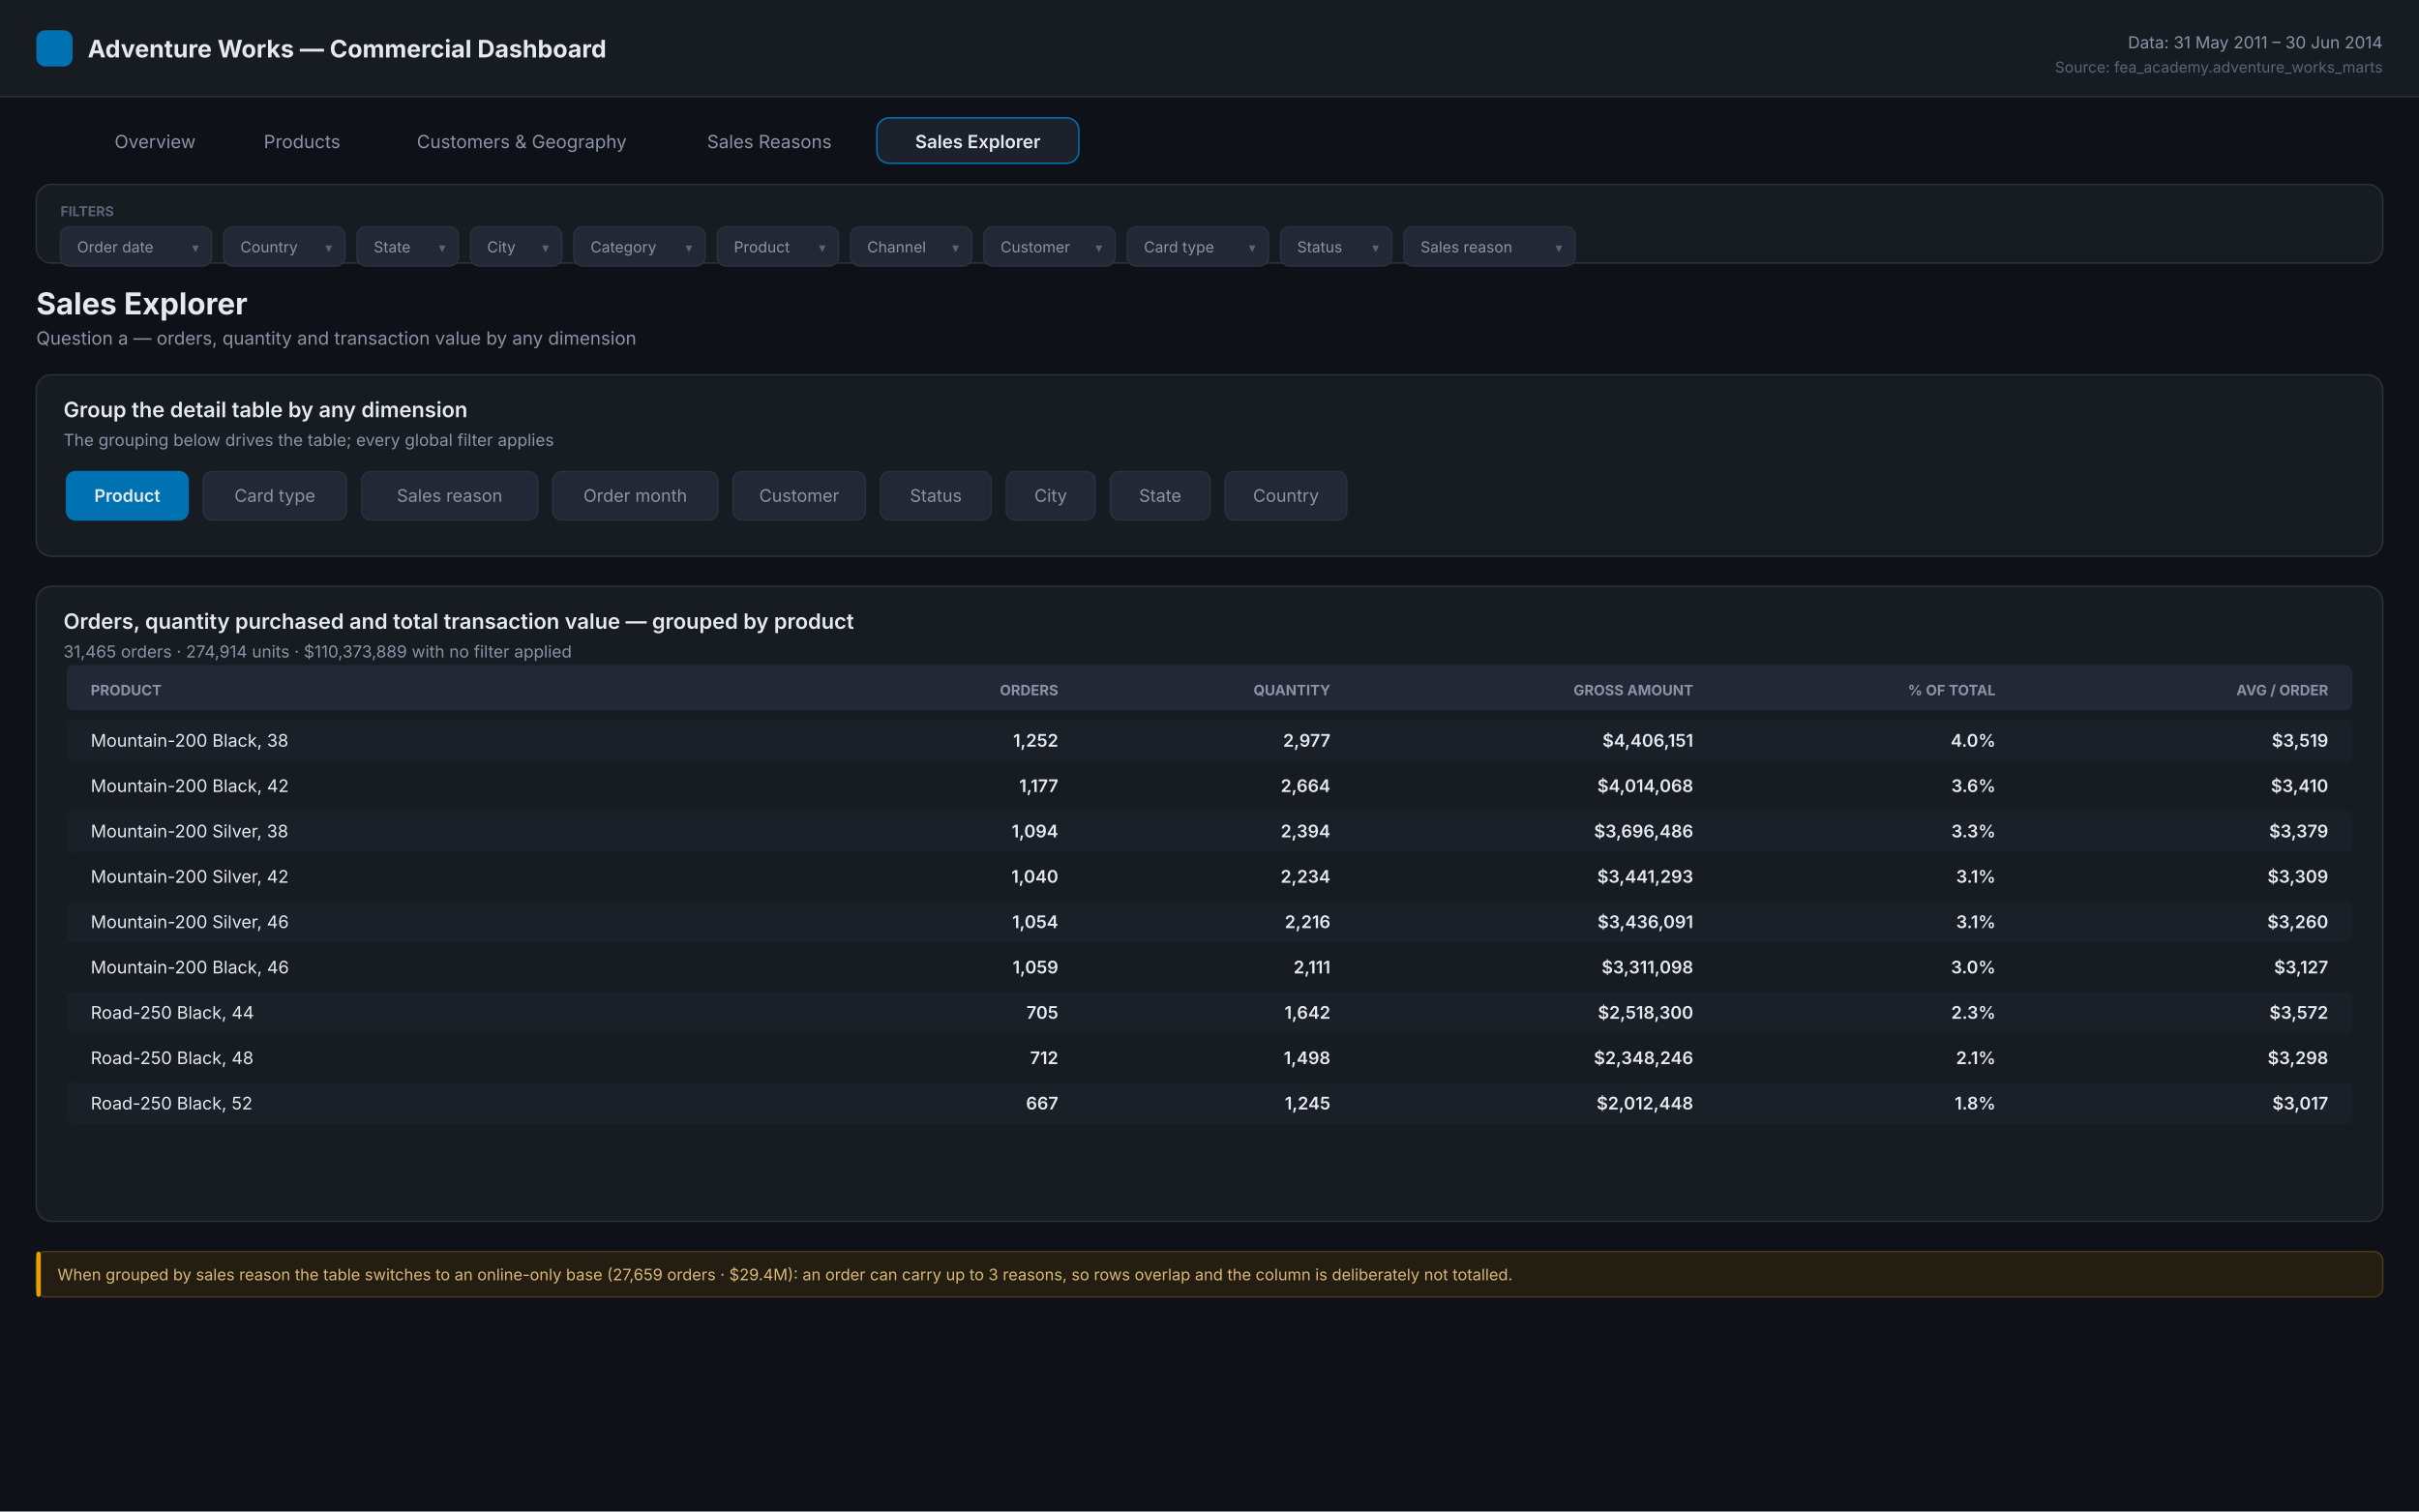
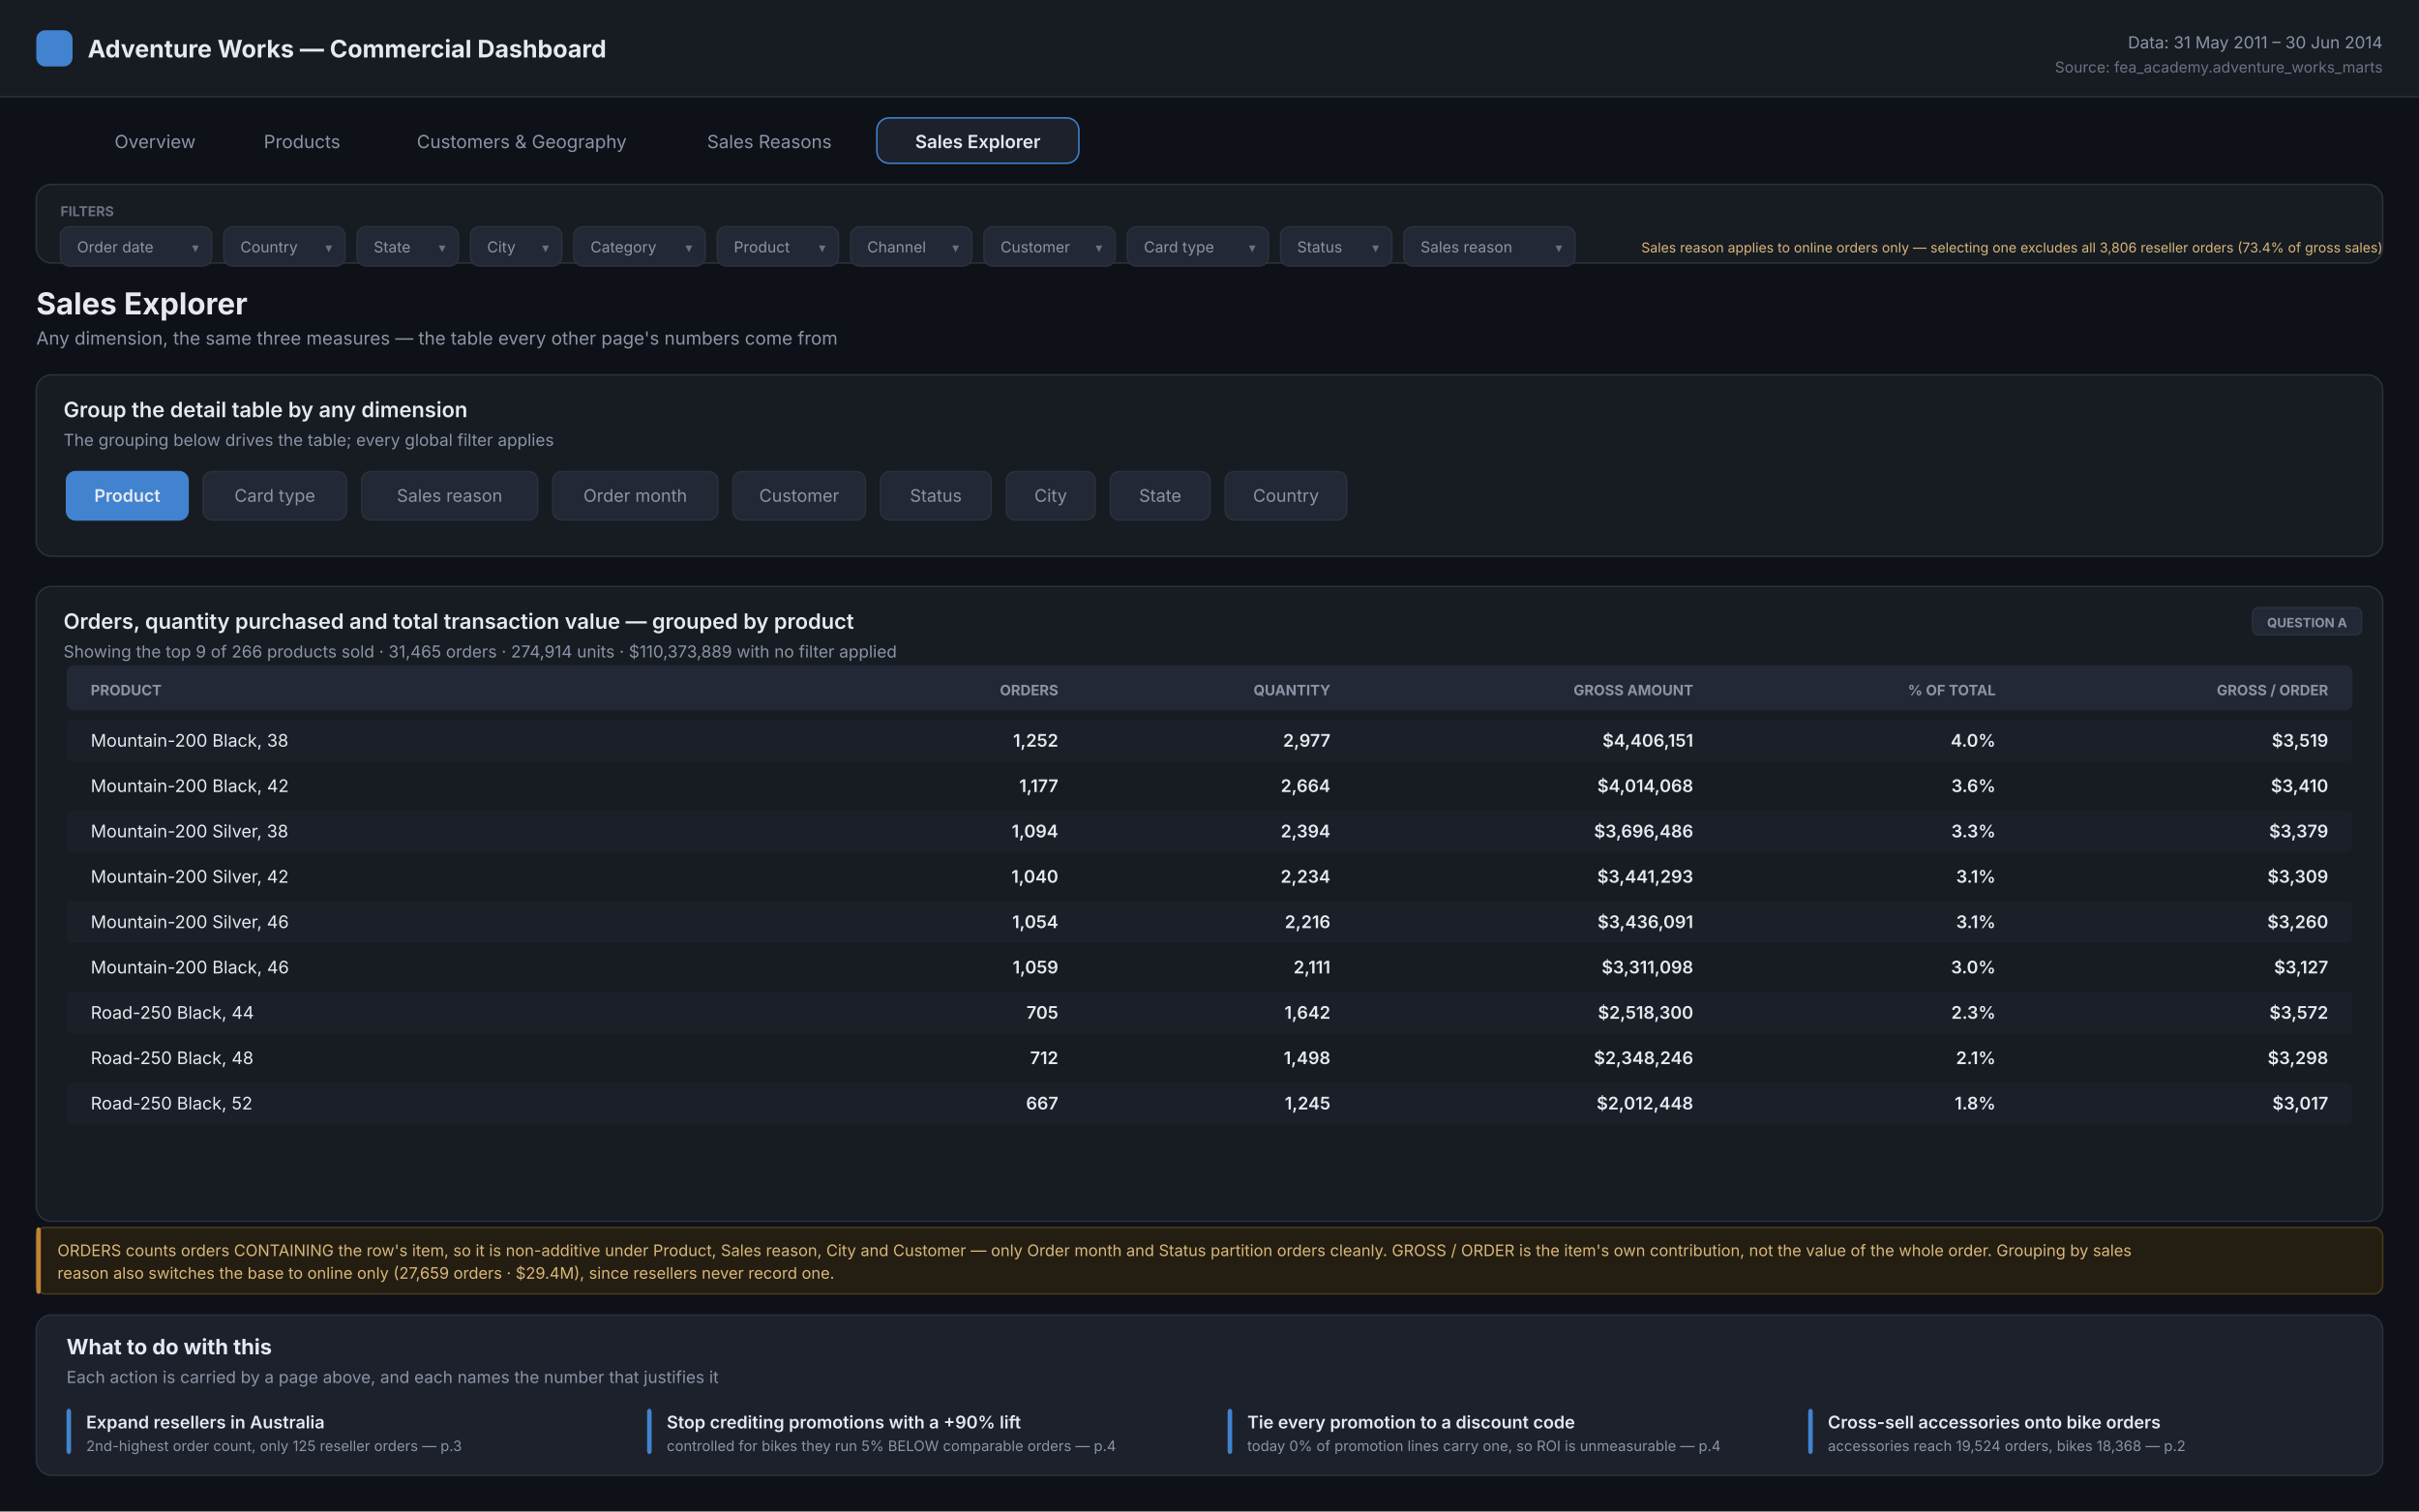
<svg xmlns="http://www.w3.org/2000/svg" width="1600" height="1000" viewBox="0 0 1600 1000">
  <rect x="0" y="0" width="1600" height="1000" rx="0" fill="#0E1117" opacity="1.0" />
  <rect x="0" y="0" width="1600" height="64" rx="0" fill="#171B22" opacity="1.0" />
  <line x1="0" y1="64" x2="1600" y2="64" stroke="#2A313D" stroke-width="1" />
-   <rect x="24" y="20" width="24" height="24" rx="6" fill="#0072B2" opacity="1.0" />
+   <rect x="24" y="20" width="24" height="24" rx="6" fill="#4183CF" opacity="1.0" />
  <text x="58" y="38" font-family="Inter, 'Segoe UI', Helvetica, Arial, sans-serif" font-size="16" fill="#E6E9EF" font-weight="700" text-anchor="start" opacity="1.0">Adventure Works — Commercial Dashboard</text>
  <text x="1576" y="32" font-family="Inter, 'Segoe UI', Helvetica, Arial, sans-serif" font-size="11" fill="#8B94A7" font-weight="400" text-anchor="end" opacity="1.0">Data: 31 May 2011 – 30 Jun 2014</text>
-   <text x="1576" y="48" font-family="Inter, 'Segoe UI', Helvetica, Arial, sans-serif" font-size="10" fill="#5A6478" font-weight="400" text-anchor="end" opacity="1.0">Source: fea_academy.adventure_works_marts</text>
+   <text x="1576" y="48" font-family="Inter, 'Segoe UI', Helvetica, Arial, sans-serif" font-size="10" fill="#6A7181" font-weight="400" text-anchor="end" opacity="1.0">Source: fea_academy.adventure_works_marts</text>
  <text x="102.6" y="98" font-family="Inter, 'Segoe UI', Helvetica, Arial, sans-serif" font-size="12" fill="#8B94A7" font-weight="400" text-anchor="middle" opacity="1.0">Overview</text>
  <text x="199.8" y="98" font-family="Inter, 'Segoe UI', Helvetica, Arial, sans-serif" font-size="12" fill="#8B94A7" font-weight="400" text-anchor="middle" opacity="1.0">Products</text>
  <text x="345.1" y="98" font-family="Inter, 'Segoe UI', Helvetica, Arial, sans-serif" font-size="12" fill="#8B94A7" font-weight="400" text-anchor="middle" opacity="1.0">Customers &amp; Geography</text>
  <text x="508.9" y="98" font-family="Inter, 'Segoe UI', Helvetica, Arial, sans-serif" font-size="12" fill="#8B94A7" font-weight="400" text-anchor="middle" opacity="1.0">Sales Reasons</text>
-   <rect x="580.0" y="78" width="133.6" height="30" rx="8" fill="#1C212B" stroke="#0072B2" stroke-width="1" opacity="1.0" />
+   <rect x="580.0" y="78" width="133.6" height="30" rx="8" fill="#1C212B" stroke="#4183CF" stroke-width="1" opacity="1.0" />
  <text x="646.8" y="98" font-family="Inter, 'Segoe UI', Helvetica, Arial, sans-serif" font-size="12" fill="#E6E9EF" font-weight="600" text-anchor="middle" opacity="1.0">Sales Explorer</text>
  <rect x="24" y="122" width="1552" height="52" rx="10" fill="#171B22" stroke="#2A313D" stroke-width="1" opacity="1.0" />
-   <text x="40" y="143" font-family="Inter, 'Segoe UI', Helvetica, Arial, sans-serif" font-size="9" fill="#5A6478" font-weight="700" text-anchor="start" opacity="1.0">FILTERS</text>
+   <text x="40" y="143" font-family="Inter, 'Segoe UI', Helvetica, Arial, sans-serif" font-size="9" fill="#6A7181" font-weight="700" text-anchor="start" opacity="1.0">FILTERS</text>
  <rect x="40" y="152" width="100.0" height="0.1" rx="0" fill="#171B22" opacity="1.0" />
  <rect x="40" y="148" width="100.0" height="0.1" rx="0" fill="#171B22" opacity="1.0" />
  <rect x="148.0" y="152" width="80.2" height="0.1" rx="0" fill="#171B22" opacity="1.0" />
  <rect x="148.0" y="148" width="80.2" height="0.1" rx="0" fill="#171B22" opacity="1.0" />
  <rect x="236.2" y="152" width="67.0" height="0.1" rx="0" fill="#171B22" opacity="1.0" />
  <rect x="236.2" y="148" width="67.0" height="0.1" rx="0" fill="#171B22" opacity="1.0" />
  <rect x="311.2" y="152" width="60.4" height="0.1" rx="0" fill="#171B22" opacity="1.0" />
  <rect x="311.2" y="148" width="60.4" height="0.1" rx="0" fill="#171B22" opacity="1.0" />
  <rect x="379.6" y="152" width="86.8" height="0.1" rx="0" fill="#171B22" opacity="1.0" />
  <rect x="379.6" y="148" width="86.8" height="0.1" rx="0" fill="#171B22" opacity="1.0" />
  <rect x="474.4" y="152" width="80.2" height="0.1" rx="0" fill="#171B22" opacity="1.0" />
  <rect x="474.4" y="148" width="80.2" height="0.1" rx="0" fill="#171B22" opacity="1.0" />
  <rect x="562.6" y="152" width="80.2" height="0.1" rx="0" fill="#171B22" opacity="1.0" />
  <rect x="562.6" y="148" width="80.2" height="0.1" rx="0" fill="#171B22" opacity="1.0" />
  <rect x="650.8" y="152" width="86.8" height="0.1" rx="0" fill="#171B22" opacity="1.0" />
  <rect x="650.8" y="148" width="86.8" height="0.1" rx="0" fill="#171B22" opacity="1.0" />
  <rect x="745.6" y="152" width="93.4" height="0.1" rx="0" fill="#171B22" opacity="1.0" />
  <rect x="745.6" y="148" width="93.4" height="0.1" rx="0" fill="#171B22" opacity="1.0" />
  <rect x="847" y="152" width="73.6" height="0.1" rx="0" fill="#171B22" opacity="1.0" />
  <rect x="847" y="148" width="73.6" height="0.1" rx="0" fill="#171B22" opacity="1.0" />
  <rect x="928.6" y="152" width="113.2" height="0.1" rx="0" fill="#171B22" opacity="1.0" />
  <rect x="928.6" y="148" width="113.2" height="0.1" rx="0" fill="#171B22" opacity="1.0" />
  <rect x="40" y="150" width="100.0" height="26" rx="6" fill="#222835" stroke="#2A313D" stroke-width="1" opacity="1.0" />
  <text x="51" y="167" font-family="Inter, 'Segoe UI', Helvetica, Arial, sans-serif" font-size="10" fill="#8B94A7" font-weight="400" text-anchor="start" opacity="1.0">Order date</text>
-   <text x="127.0" y="167" font-family="Inter, 'Segoe UI', Helvetica, Arial, sans-serif" font-size="9" fill="#5A6478" font-weight="400" text-anchor="start" opacity="1.0">▾</text>
+   <text x="127.0" y="167" font-family="Inter, 'Segoe UI', Helvetica, Arial, sans-serif" font-size="9" fill="#6A7181" font-weight="400" text-anchor="start" opacity="1.0">▾</text>
  <rect x="148.0" y="150" width="80.2" height="26" rx="6" fill="#222835" stroke="#2A313D" stroke-width="1" opacity="1.0" />
  <text x="159.0" y="167" font-family="Inter, 'Segoe UI', Helvetica, Arial, sans-serif" font-size="10" fill="#8B94A7" font-weight="400" text-anchor="start" opacity="1.0">Country</text>
-   <text x="215.2" y="167" font-family="Inter, 'Segoe UI', Helvetica, Arial, sans-serif" font-size="9" fill="#5A6478" font-weight="400" text-anchor="start" opacity="1.0">▾</text>
+   <text x="215.2" y="167" font-family="Inter, 'Segoe UI', Helvetica, Arial, sans-serif" font-size="9" fill="#6A7181" font-weight="400" text-anchor="start" opacity="1.0">▾</text>
  <rect x="236.2" y="150" width="67.0" height="26" rx="6" fill="#222835" stroke="#2A313D" stroke-width="1" opacity="1.0" />
  <text x="247.2" y="167" font-family="Inter, 'Segoe UI', Helvetica, Arial, sans-serif" font-size="10" fill="#8B94A7" font-weight="400" text-anchor="start" opacity="1.0">State</text>
-   <text x="290.2" y="167" font-family="Inter, 'Segoe UI', Helvetica, Arial, sans-serif" font-size="9" fill="#5A6478" font-weight="400" text-anchor="start" opacity="1.0">▾</text>
+   <text x="290.2" y="167" font-family="Inter, 'Segoe UI', Helvetica, Arial, sans-serif" font-size="9" fill="#6A7181" font-weight="400" text-anchor="start" opacity="1.0">▾</text>
  <rect x="311.2" y="150" width="60.4" height="26" rx="6" fill="#222835" stroke="#2A313D" stroke-width="1" opacity="1.0" />
  <text x="322.2" y="167" font-family="Inter, 'Segoe UI', Helvetica, Arial, sans-serif" font-size="10" fill="#8B94A7" font-weight="400" text-anchor="start" opacity="1.0">City</text>
-   <text x="358.6" y="167" font-family="Inter, 'Segoe UI', Helvetica, Arial, sans-serif" font-size="9" fill="#5A6478" font-weight="400" text-anchor="start" opacity="1.0">▾</text>
+   <text x="358.6" y="167" font-family="Inter, 'Segoe UI', Helvetica, Arial, sans-serif" font-size="9" fill="#6A7181" font-weight="400" text-anchor="start" opacity="1.0">▾</text>
  <rect x="379.6" y="150" width="86.8" height="26" rx="6" fill="#222835" stroke="#2A313D" stroke-width="1" opacity="1.0" />
  <text x="390.6" y="167" font-family="Inter, 'Segoe UI', Helvetica, Arial, sans-serif" font-size="10" fill="#8B94A7" font-weight="400" text-anchor="start" opacity="1.0">Category</text>
-   <text x="453.4" y="167" font-family="Inter, 'Segoe UI', Helvetica, Arial, sans-serif" font-size="9" fill="#5A6478" font-weight="400" text-anchor="start" opacity="1.0">▾</text>
+   <text x="453.4" y="167" font-family="Inter, 'Segoe UI', Helvetica, Arial, sans-serif" font-size="9" fill="#6A7181" font-weight="400" text-anchor="start" opacity="1.0">▾</text>
  <rect x="474.4" y="150" width="80.2" height="26" rx="6" fill="#222835" stroke="#2A313D" stroke-width="1" opacity="1.0" />
  <text x="485.4" y="167" font-family="Inter, 'Segoe UI', Helvetica, Arial, sans-serif" font-size="10" fill="#8B94A7" font-weight="400" text-anchor="start" opacity="1.0">Product</text>
-   <text x="541.6" y="167" font-family="Inter, 'Segoe UI', Helvetica, Arial, sans-serif" font-size="9" fill="#5A6478" font-weight="400" text-anchor="start" opacity="1.0">▾</text>
+   <text x="541.6" y="167" font-family="Inter, 'Segoe UI', Helvetica, Arial, sans-serif" font-size="9" fill="#6A7181" font-weight="400" text-anchor="start" opacity="1.0">▾</text>
  <rect x="562.6" y="150" width="80.2" height="26" rx="6" fill="#222835" stroke="#2A313D" stroke-width="1" opacity="1.0" />
  <text x="573.6" y="167" font-family="Inter, 'Segoe UI', Helvetica, Arial, sans-serif" font-size="10" fill="#8B94A7" font-weight="400" text-anchor="start" opacity="1.0">Channel</text>
-   <text x="629.8" y="167" font-family="Inter, 'Segoe UI', Helvetica, Arial, sans-serif" font-size="9" fill="#5A6478" font-weight="400" text-anchor="start" opacity="1.0">▾</text>
+   <text x="629.8" y="167" font-family="Inter, 'Segoe UI', Helvetica, Arial, sans-serif" font-size="9" fill="#6A7181" font-weight="400" text-anchor="start" opacity="1.0">▾</text>
  <rect x="650.8" y="150" width="86.8" height="26" rx="6" fill="#222835" stroke="#2A313D" stroke-width="1" opacity="1.0" />
  <text x="661.8" y="167" font-family="Inter, 'Segoe UI', Helvetica, Arial, sans-serif" font-size="10" fill="#8B94A7" font-weight="400" text-anchor="start" opacity="1.0">Customer</text>
-   <text x="724.6" y="167" font-family="Inter, 'Segoe UI', Helvetica, Arial, sans-serif" font-size="9" fill="#5A6478" font-weight="400" text-anchor="start" opacity="1.0">▾</text>
+   <text x="724.6" y="167" font-family="Inter, 'Segoe UI', Helvetica, Arial, sans-serif" font-size="9" fill="#6A7181" font-weight="400" text-anchor="start" opacity="1.0">▾</text>
  <rect x="745.6" y="150" width="93.4" height="26" rx="6" fill="#222835" stroke="#2A313D" stroke-width="1" opacity="1.0" />
  <text x="756.6" y="167" font-family="Inter, 'Segoe UI', Helvetica, Arial, sans-serif" font-size="10" fill="#8B94A7" font-weight="400" text-anchor="start" opacity="1.0">Card type</text>
-   <text x="826" y="167" font-family="Inter, 'Segoe UI', Helvetica, Arial, sans-serif" font-size="9" fill="#5A6478" font-weight="400" text-anchor="start" opacity="1.0">▾</text>
+   <text x="826" y="167" font-family="Inter, 'Segoe UI', Helvetica, Arial, sans-serif" font-size="9" fill="#6A7181" font-weight="400" text-anchor="start" opacity="1.0">▾</text>
  <rect x="847" y="150" width="73.6" height="26" rx="6" fill="#222835" stroke="#2A313D" stroke-width="1" opacity="1.0" />
  <text x="858" y="167" font-family="Inter, 'Segoe UI', Helvetica, Arial, sans-serif" font-size="10" fill="#8B94A7" font-weight="400" text-anchor="start" opacity="1.0">Status</text>
-   <text x="907.6" y="167" font-family="Inter, 'Segoe UI', Helvetica, Arial, sans-serif" font-size="9" fill="#5A6478" font-weight="400" text-anchor="start" opacity="1.0">▾</text>
+   <text x="907.6" y="167" font-family="Inter, 'Segoe UI', Helvetica, Arial, sans-serif" font-size="9" fill="#6A7181" font-weight="400" text-anchor="start" opacity="1.0">▾</text>
  <rect x="928.6" y="150" width="113.2" height="26" rx="6" fill="#222835" stroke="#2A313D" stroke-width="1" opacity="1.0" />
  <text x="939.6" y="167" font-family="Inter, 'Segoe UI', Helvetica, Arial, sans-serif" font-size="10" fill="#8B94A7" font-weight="400" text-anchor="start" opacity="1.0">Sales reason</text>
-   <text x="1028.8" y="167" font-family="Inter, 'Segoe UI', Helvetica, Arial, sans-serif" font-size="9" fill="#5A6478" font-weight="400" text-anchor="start" opacity="1.0">▾</text>
+   <text x="1028.8" y="167" font-family="Inter, 'Segoe UI', Helvetica, Arial, sans-serif" font-size="9" fill="#6A7181" font-weight="400" text-anchor="start" opacity="1.0">▾</text>
+   <text x="1576" y="167" font-family="Inter, 'Segoe UI', Helvetica, Arial, sans-serif" font-size="9" fill="#D9B779" font-weight="400" text-anchor="end" opacity="1.0">Sales reason applies to online orders only — selecting one excludes all 3,806 reseller orders (73.4% of gross sales)</text>
  <text x="24" y="208" font-family="Inter, 'Segoe UI', Helvetica, Arial, sans-serif" font-size="20" fill="#E6E9EF" font-weight="700" text-anchor="start" opacity="1.0">Sales Explorer</text>
-   <text x="24" y="228" font-family="Inter, 'Segoe UI', Helvetica, Arial, sans-serif" font-size="12" fill="#8B94A7" font-weight="400" text-anchor="start" opacity="1.0">Question a — orders, quantity and transaction value by any dimension</text>
+   <text x="24" y="228" font-family="Inter, 'Segoe UI', Helvetica, Arial, sans-serif" font-size="12" fill="#8B94A7" font-weight="400" text-anchor="start" opacity="1.0">Any dimension, the same three measures — the table every other page's numbers come from</text>
  <rect x="24" y="248" width="1552" height="120" rx="10" fill="#171B22" stroke="#2A313D" stroke-width="1" opacity="1.0" />
  <text x="42" y="276" font-family="Inter, 'Segoe UI', Helvetica, Arial, sans-serif" font-size="14" fill="#E6E9EF" font-weight="600" text-anchor="start" opacity="1.0">Group the detail table by any dimension</text>
  <text x="42" y="295" font-family="Inter, 'Segoe UI', Helvetica, Arial, sans-serif" font-size="11" fill="#8B94A7" font-weight="400" text-anchor="start" opacity="1.0">The grouping below drives the table; every global filter applies</text>
-   <rect x="44" y="312" width="80.4" height="32" rx="6" fill="#0072B2" stroke="#0072B2" stroke-width="1" opacity="1.0" />
+   <rect x="44" y="312" width="80.4" height="32" rx="6" fill="#4183CF" stroke="#4183CF" stroke-width="1" opacity="1.0" />
  <text x="84.2" y="332" font-family="Inter, 'Segoe UI', Helvetica, Arial, sans-serif" font-size="11.5" fill="#E6E9EF" font-weight="600" text-anchor="middle" opacity="1.0">Product</text>
  <rect x="134.4" y="312" width="94.8" height="32" rx="6" fill="#222835" stroke="#2A313D" stroke-width="1" opacity="1.0" />
  <text x="181.8" y="332" font-family="Inter, 'Segoe UI', Helvetica, Arial, sans-serif" font-size="11.5" fill="#8B94A7" font-weight="400" text-anchor="middle" opacity="1.0">Card type</text>
  <rect x="239.2" y="312" width="116.4" height="32" rx="6" fill="#222835" stroke="#2A313D" stroke-width="1" opacity="1.0" />
  <text x="297.4" y="332" font-family="Inter, 'Segoe UI', Helvetica, Arial, sans-serif" font-size="11.5" fill="#8B94A7" font-weight="400" text-anchor="middle" opacity="1.0">Sales reason</text>
  <rect x="365.6" y="312" width="109.2" height="32" rx="6" fill="#222835" stroke="#2A313D" stroke-width="1" opacity="1.0" />
  <text x="420.2" y="332" font-family="Inter, 'Segoe UI', Helvetica, Arial, sans-serif" font-size="11.5" fill="#8B94A7" font-weight="400" text-anchor="middle" opacity="1.0">Order month</text>
  <rect x="484.8" y="312" width="87.6" height="32" rx="6" fill="#222835" stroke="#2A313D" stroke-width="1" opacity="1.0" />
  <text x="528.6" y="332" font-family="Inter, 'Segoe UI', Helvetica, Arial, sans-serif" font-size="11.5" fill="#8B94A7" font-weight="400" text-anchor="middle" opacity="1.0">Customer</text>
  <rect x="582.4" y="312" width="73.2" height="32" rx="6" fill="#222835" stroke="#2A313D" stroke-width="1" opacity="1.0" />
  <text x="619.0" y="332" font-family="Inter, 'Segoe UI', Helvetica, Arial, sans-serif" font-size="11.5" fill="#8B94A7" font-weight="400" text-anchor="middle" opacity="1.0">Status</text>
  <rect x="665.6" y="312" width="58.8" height="32" rx="6" fill="#222835" stroke="#2A313D" stroke-width="1" opacity="1.0" />
  <text x="695.0" y="332" font-family="Inter, 'Segoe UI', Helvetica, Arial, sans-serif" font-size="11.5" fill="#8B94A7" font-weight="400" text-anchor="middle" opacity="1.0">City</text>
  <rect x="734.4" y="312" width="66.0" height="32" rx="6" fill="#222835" stroke="#2A313D" stroke-width="1" opacity="1.0" />
  <text x="767.4" y="332" font-family="Inter, 'Segoe UI', Helvetica, Arial, sans-serif" font-size="11.5" fill="#8B94A7" font-weight="400" text-anchor="middle" opacity="1.0">State</text>
  <rect x="810.4" y="312" width="80.4" height="32" rx="6" fill="#222835" stroke="#2A313D" stroke-width="1" opacity="1.0" />
  <text x="850.6" y="332" font-family="Inter, 'Segoe UI', Helvetica, Arial, sans-serif" font-size="11.5" fill="#8B94A7" font-weight="400" text-anchor="middle" opacity="1.0">Country</text>
  <rect x="24" y="388" width="1552" height="420" rx="10" fill="#171B22" stroke="#2A313D" stroke-width="1" opacity="1.0" />
  <text x="42" y="416" font-family="Inter, 'Segoe UI', Helvetica, Arial, sans-serif" font-size="14" fill="#E6E9EF" font-weight="600" text-anchor="start" opacity="1.0">Orders, quantity purchased and total transaction value — grouped by product</text>
-   <text x="42" y="435" font-family="Inter, 'Segoe UI', Helvetica, Arial, sans-serif" font-size="11" fill="#8B94A7" font-weight="400" text-anchor="start" opacity="1.0">31,465 orders · 274,914 units · $110,373,889 with no filter applied</text>
+   <text x="42" y="435" font-family="Inter, 'Segoe UI', Helvetica, Arial, sans-serif" font-size="11" fill="#8B94A7" font-weight="400" text-anchor="start" opacity="1.0">Showing the top 9 of 266 products sold · 31,465 orders · 274,914 units · $110,373,889 with no filter applied</text>
+   <rect x="1490" y="402" width="72" height="18" rx="4" fill="#222835" stroke="#2A313D" stroke-width="1" opacity="1.0" />
+   <text x="1526" y="415" font-family="Inter, 'Segoe UI', Helvetica, Arial, sans-serif" font-size="8.5" fill="#8B94A7" font-weight="700" text-anchor="middle" opacity="1.0">QUESTION A</text>
  <rect x="44" y="440" width="1512" height="30" rx="5" fill="#222835" opacity="1.0" />
  <text x="60" y="460" font-family="Inter, 'Segoe UI', Helvetica, Arial, sans-serif" font-size="9.5" fill="#8B94A7" font-weight="700" text-anchor="start" opacity="1.0">PRODUCT</text>
  <text x="700" y="460" font-family="Inter, 'Segoe UI', Helvetica, Arial, sans-serif" font-size="9.5" fill="#8B94A7" font-weight="700" text-anchor="end" opacity="1.0">ORDERS</text>
  <text x="880" y="460" font-family="Inter, 'Segoe UI', Helvetica, Arial, sans-serif" font-size="9.5" fill="#8B94A7" font-weight="700" text-anchor="end" opacity="1.0">QUANTITY</text>
  <text x="1120" y="460" font-family="Inter, 'Segoe UI', Helvetica, Arial, sans-serif" font-size="9.5" fill="#8B94A7" font-weight="700" text-anchor="end" opacity="1.0">GROSS AMOUNT</text>
  <text x="1320" y="460" font-family="Inter, 'Segoe UI', Helvetica, Arial, sans-serif" font-size="9.5" fill="#8B94A7" font-weight="700" text-anchor="end" opacity="1.0">% OF TOTAL</text>
-   <text x="1540" y="460" font-family="Inter, 'Segoe UI', Helvetica, Arial, sans-serif" font-size="9.5" fill="#8B94A7" font-weight="700" text-anchor="end" opacity="1.0">AVG / ORDER</text>
+   <text x="1540" y="460" font-family="Inter, 'Segoe UI', Helvetica, Arial, sans-serif" font-size="9.5" fill="#8B94A7" font-weight="700" text-anchor="end" opacity="1.0">GROSS / ORDER</text>
  <rect x="44" y="476" width="1512" height="28" rx="4" fill="#1A1F28" opacity="1.0" />
  <text x="60" y="494" font-family="Inter, 'Segoe UI', Helvetica, Arial, sans-serif" font-size="11.5" fill="#E6E9EF" font-weight="400" text-anchor="start" opacity="1.0">Mountain-200 Black, 38</text>
  <text x="700" y="494" font-family="Inter, 'Segoe UI', Helvetica, Arial, sans-serif" font-size="11.5" fill="#E6E9EF" font-weight="600" text-anchor="end" opacity="1.0">1,252</text>
  <text x="880" y="494" font-family="Inter, 'Segoe UI', Helvetica, Arial, sans-serif" font-size="11.5" fill="#E6E9EF" font-weight="600" text-anchor="end" opacity="1.0">2,977</text>
  <text x="1120" y="494" font-family="Inter, 'Segoe UI', Helvetica, Arial, sans-serif" font-size="11.5" fill="#E6E9EF" font-weight="600" text-anchor="end" opacity="1.0">$4,406,151</text>
  <text x="1320" y="494" font-family="Inter, 'Segoe UI', Helvetica, Arial, sans-serif" font-size="11.5" fill="#E6E9EF" font-weight="600" text-anchor="end" opacity="1.0">4.0%</text>
  <text x="1540" y="494" font-family="Inter, 'Segoe UI', Helvetica, Arial, sans-serif" font-size="11.5" fill="#E6E9EF" font-weight="600" text-anchor="end" opacity="1.0">$3,519</text>
  <text x="60" y="524" font-family="Inter, 'Segoe UI', Helvetica, Arial, sans-serif" font-size="11.5" fill="#E6E9EF" font-weight="400" text-anchor="start" opacity="1.0">Mountain-200 Black, 42</text>
  <text x="700" y="524" font-family="Inter, 'Segoe UI', Helvetica, Arial, sans-serif" font-size="11.5" fill="#E6E9EF" font-weight="600" text-anchor="end" opacity="1.0">1,177</text>
  <text x="880" y="524" font-family="Inter, 'Segoe UI', Helvetica, Arial, sans-serif" font-size="11.5" fill="#E6E9EF" font-weight="600" text-anchor="end" opacity="1.0">2,664</text>
  <text x="1120" y="524" font-family="Inter, 'Segoe UI', Helvetica, Arial, sans-serif" font-size="11.5" fill="#E6E9EF" font-weight="600" text-anchor="end" opacity="1.0">$4,014,068</text>
  <text x="1320" y="524" font-family="Inter, 'Segoe UI', Helvetica, Arial, sans-serif" font-size="11.5" fill="#E6E9EF" font-weight="600" text-anchor="end" opacity="1.0">3.6%</text>
  <text x="1540" y="524" font-family="Inter, 'Segoe UI', Helvetica, Arial, sans-serif" font-size="11.5" fill="#E6E9EF" font-weight="600" text-anchor="end" opacity="1.0">$3,410</text>
  <rect x="44" y="536" width="1512" height="28" rx="4" fill="#1A1F28" opacity="1.0" />
  <text x="60" y="554" font-family="Inter, 'Segoe UI', Helvetica, Arial, sans-serif" font-size="11.5" fill="#E6E9EF" font-weight="400" text-anchor="start" opacity="1.0">Mountain-200 Silver, 38</text>
  <text x="700" y="554" font-family="Inter, 'Segoe UI', Helvetica, Arial, sans-serif" font-size="11.5" fill="#E6E9EF" font-weight="600" text-anchor="end" opacity="1.0">1,094</text>
  <text x="880" y="554" font-family="Inter, 'Segoe UI', Helvetica, Arial, sans-serif" font-size="11.5" fill="#E6E9EF" font-weight="600" text-anchor="end" opacity="1.0">2,394</text>
  <text x="1120" y="554" font-family="Inter, 'Segoe UI', Helvetica, Arial, sans-serif" font-size="11.5" fill="#E6E9EF" font-weight="600" text-anchor="end" opacity="1.0">$3,696,486</text>
  <text x="1320" y="554" font-family="Inter, 'Segoe UI', Helvetica, Arial, sans-serif" font-size="11.5" fill="#E6E9EF" font-weight="600" text-anchor="end" opacity="1.0">3.3%</text>
  <text x="1540" y="554" font-family="Inter, 'Segoe UI', Helvetica, Arial, sans-serif" font-size="11.5" fill="#E6E9EF" font-weight="600" text-anchor="end" opacity="1.0">$3,379</text>
  <text x="60" y="584" font-family="Inter, 'Segoe UI', Helvetica, Arial, sans-serif" font-size="11.5" fill="#E6E9EF" font-weight="400" text-anchor="start" opacity="1.0">Mountain-200 Silver, 42</text>
  <text x="700" y="584" font-family="Inter, 'Segoe UI', Helvetica, Arial, sans-serif" font-size="11.5" fill="#E6E9EF" font-weight="600" text-anchor="end" opacity="1.0">1,040</text>
  <text x="880" y="584" font-family="Inter, 'Segoe UI', Helvetica, Arial, sans-serif" font-size="11.5" fill="#E6E9EF" font-weight="600" text-anchor="end" opacity="1.0">2,234</text>
  <text x="1120" y="584" font-family="Inter, 'Segoe UI', Helvetica, Arial, sans-serif" font-size="11.5" fill="#E6E9EF" font-weight="600" text-anchor="end" opacity="1.0">$3,441,293</text>
  <text x="1320" y="584" font-family="Inter, 'Segoe UI', Helvetica, Arial, sans-serif" font-size="11.5" fill="#E6E9EF" font-weight="600" text-anchor="end" opacity="1.0">3.1%</text>
  <text x="1540" y="584" font-family="Inter, 'Segoe UI', Helvetica, Arial, sans-serif" font-size="11.5" fill="#E6E9EF" font-weight="600" text-anchor="end" opacity="1.0">$3,309</text>
  <rect x="44" y="596" width="1512" height="28" rx="4" fill="#1A1F28" opacity="1.0" />
  <text x="60" y="614" font-family="Inter, 'Segoe UI', Helvetica, Arial, sans-serif" font-size="11.5" fill="#E6E9EF" font-weight="400" text-anchor="start" opacity="1.0">Mountain-200 Silver, 46</text>
  <text x="700" y="614" font-family="Inter, 'Segoe UI', Helvetica, Arial, sans-serif" font-size="11.5" fill="#E6E9EF" font-weight="600" text-anchor="end" opacity="1.0">1,054</text>
  <text x="880" y="614" font-family="Inter, 'Segoe UI', Helvetica, Arial, sans-serif" font-size="11.5" fill="#E6E9EF" font-weight="600" text-anchor="end" opacity="1.0">2,216</text>
  <text x="1120" y="614" font-family="Inter, 'Segoe UI', Helvetica, Arial, sans-serif" font-size="11.5" fill="#E6E9EF" font-weight="600" text-anchor="end" opacity="1.0">$3,436,091</text>
  <text x="1320" y="614" font-family="Inter, 'Segoe UI', Helvetica, Arial, sans-serif" font-size="11.5" fill="#E6E9EF" font-weight="600" text-anchor="end" opacity="1.0">3.1%</text>
  <text x="1540" y="614" font-family="Inter, 'Segoe UI', Helvetica, Arial, sans-serif" font-size="11.5" fill="#E6E9EF" font-weight="600" text-anchor="end" opacity="1.0">$3,260</text>
  <text x="60" y="644" font-family="Inter, 'Segoe UI', Helvetica, Arial, sans-serif" font-size="11.5" fill="#E6E9EF" font-weight="400" text-anchor="start" opacity="1.0">Mountain-200 Black, 46</text>
  <text x="700" y="644" font-family="Inter, 'Segoe UI', Helvetica, Arial, sans-serif" font-size="11.5" fill="#E6E9EF" font-weight="600" text-anchor="end" opacity="1.0">1,059</text>
  <text x="880" y="644" font-family="Inter, 'Segoe UI', Helvetica, Arial, sans-serif" font-size="11.5" fill="#E6E9EF" font-weight="600" text-anchor="end" opacity="1.0">2,111</text>
  <text x="1120" y="644" font-family="Inter, 'Segoe UI', Helvetica, Arial, sans-serif" font-size="11.5" fill="#E6E9EF" font-weight="600" text-anchor="end" opacity="1.0">$3,311,098</text>
  <text x="1320" y="644" font-family="Inter, 'Segoe UI', Helvetica, Arial, sans-serif" font-size="11.5" fill="#E6E9EF" font-weight="600" text-anchor="end" opacity="1.0">3.0%</text>
  <text x="1540" y="644" font-family="Inter, 'Segoe UI', Helvetica, Arial, sans-serif" font-size="11.5" fill="#E6E9EF" font-weight="600" text-anchor="end" opacity="1.0">$3,127</text>
  <rect x="44" y="656" width="1512" height="28" rx="4" fill="#1A1F28" opacity="1.0" />
  <text x="60" y="674" font-family="Inter, 'Segoe UI', Helvetica, Arial, sans-serif" font-size="11.5" fill="#E6E9EF" font-weight="400" text-anchor="start" opacity="1.0">Road-250 Black, 44</text>
  <text x="700" y="674" font-family="Inter, 'Segoe UI', Helvetica, Arial, sans-serif" font-size="11.5" fill="#E6E9EF" font-weight="600" text-anchor="end" opacity="1.0">705</text>
  <text x="880" y="674" font-family="Inter, 'Segoe UI', Helvetica, Arial, sans-serif" font-size="11.5" fill="#E6E9EF" font-weight="600" text-anchor="end" opacity="1.0">1,642</text>
  <text x="1120" y="674" font-family="Inter, 'Segoe UI', Helvetica, Arial, sans-serif" font-size="11.5" fill="#E6E9EF" font-weight="600" text-anchor="end" opacity="1.0">$2,518,300</text>
  <text x="1320" y="674" font-family="Inter, 'Segoe UI', Helvetica, Arial, sans-serif" font-size="11.5" fill="#E6E9EF" font-weight="600" text-anchor="end" opacity="1.0">2.3%</text>
  <text x="1540" y="674" font-family="Inter, 'Segoe UI', Helvetica, Arial, sans-serif" font-size="11.5" fill="#E6E9EF" font-weight="600" text-anchor="end" opacity="1.0">$3,572</text>
  <text x="60" y="704" font-family="Inter, 'Segoe UI', Helvetica, Arial, sans-serif" font-size="11.5" fill="#E6E9EF" font-weight="400" text-anchor="start" opacity="1.0">Road-250 Black, 48</text>
  <text x="700" y="704" font-family="Inter, 'Segoe UI', Helvetica, Arial, sans-serif" font-size="11.5" fill="#E6E9EF" font-weight="600" text-anchor="end" opacity="1.0">712</text>
  <text x="880" y="704" font-family="Inter, 'Segoe UI', Helvetica, Arial, sans-serif" font-size="11.5" fill="#E6E9EF" font-weight="600" text-anchor="end" opacity="1.0">1,498</text>
  <text x="1120" y="704" font-family="Inter, 'Segoe UI', Helvetica, Arial, sans-serif" font-size="11.5" fill="#E6E9EF" font-weight="600" text-anchor="end" opacity="1.0">$2,348,246</text>
  <text x="1320" y="704" font-family="Inter, 'Segoe UI', Helvetica, Arial, sans-serif" font-size="11.5" fill="#E6E9EF" font-weight="600" text-anchor="end" opacity="1.0">2.1%</text>
  <text x="1540" y="704" font-family="Inter, 'Segoe UI', Helvetica, Arial, sans-serif" font-size="11.5" fill="#E6E9EF" font-weight="600" text-anchor="end" opacity="1.0">$3,298</text>
  <rect x="44" y="716" width="1512" height="28" rx="4" fill="#1A1F28" opacity="1.0" />
  <text x="60" y="734" font-family="Inter, 'Segoe UI', Helvetica, Arial, sans-serif" font-size="11.5" fill="#E6E9EF" font-weight="400" text-anchor="start" opacity="1.0">Road-250 Black, 52</text>
  <text x="700" y="734" font-family="Inter, 'Segoe UI', Helvetica, Arial, sans-serif" font-size="11.5" fill="#E6E9EF" font-weight="600" text-anchor="end" opacity="1.0">667</text>
  <text x="880" y="734" font-family="Inter, 'Segoe UI', Helvetica, Arial, sans-serif" font-size="11.5" fill="#E6E9EF" font-weight="600" text-anchor="end" opacity="1.0">1,245</text>
  <text x="1120" y="734" font-family="Inter, 'Segoe UI', Helvetica, Arial, sans-serif" font-size="11.5" fill="#E6E9EF" font-weight="600" text-anchor="end" opacity="1.0">$2,012,448</text>
  <text x="1320" y="734" font-family="Inter, 'Segoe UI', Helvetica, Arial, sans-serif" font-size="11.5" fill="#E6E9EF" font-weight="600" text-anchor="end" opacity="1.0">1.8%</text>
  <text x="1540" y="734" font-family="Inter, 'Segoe UI', Helvetica, Arial, sans-serif" font-size="11.5" fill="#E6E9EF" font-weight="600" text-anchor="end" opacity="1.0">$3,017</text>
-   <rect x="24" y="828" width="1552" height="30" rx="6" fill="#241E12" stroke="#4A3A1C" stroke-width="1" opacity="1.0" />
-   <rect x="24" y="828" width="3" height="30" rx="2" fill="#E69F00" opacity="1.0" />
-   <text x="38" y="847" font-family="Inter, 'Segoe UI', Helvetica, Arial, sans-serif" font-size="10.5" fill="#D9B779" font-weight="400" text-anchor="start" opacity="1.0">When grouped by sales reason the table switches to an online-only base (27,659 orders · $29.4M): an order can carry up to 3 reasons, so rows overlap and the column is deliberately not totalled.</text>
+   <rect x="24" y="812" width="1552" height="44" rx="6" fill="#241E12" stroke="#4A3A1C" stroke-width="1" opacity="1.0" />
+   <rect x="24" y="812" width="3" height="44" rx="2" fill="#C08437" opacity="1.0" />
+   <text x="38" y="831" font-family="Inter, 'Segoe UI', Helvetica, Arial, sans-serif" font-size="10.5" fill="#D9B779" font-weight="400" text-anchor="start" opacity="1.0">ORDERS counts orders CONTAINING the row's item, so it is non-additive under Product, Sales reason, City and Customer — only Order month and Status partition orders cleanly. GROSS / ORDER is the item's own contribution, not the value of the whole order. Grouping by sales</text>
+   <text x="38" y="846" font-family="Inter, 'Segoe UI', Helvetica, Arial, sans-serif" font-size="10.5" fill="#D9B779" font-weight="400" text-anchor="start" opacity="1.0">reason also switches the base to online only (27,659 orders · $29.4M), since resellers never record one.</text>
+   <rect x="24" y="870" width="1552" height="106" rx="10" fill="#1C212B" stroke="#2A313D" stroke-width="1" opacity="1.0" />
+   <text x="44" y="896" font-family="Inter, 'Segoe UI', Helvetica, Arial, sans-serif" font-size="14" fill="#E6E9EF" font-weight="700" text-anchor="start" opacity="1.0">What to do with this</text>
+   <text x="44" y="915" font-family="Inter, 'Segoe UI', Helvetica, Arial, sans-serif" font-size="11" fill="#8B94A7" font-weight="400" text-anchor="start" opacity="1.0">Each action is carried by a page above, and each names the number that justifies it</text>
+   <rect x="44" y="932" width="3" height="30" rx="2" fill="#4183CF" opacity="1.0" />
+   <text x="57" y="945" font-family="Inter, 'Segoe UI', Helvetica, Arial, sans-serif" font-size="11.5" fill="#E6E9EF" font-weight="600" text-anchor="start" opacity="1.0">Expand resellers in Australia</text>
+   <text x="57" y="960" font-family="Inter, 'Segoe UI', Helvetica, Arial, sans-serif" font-size="9.5" fill="#8B94A7" font-weight="400" text-anchor="start" opacity="1.0">2nd-highest order count, only 125 reseller orders — p.3</text>
+   <rect x="428" y="932" width="3" height="30" rx="2" fill="#4183CF" opacity="1.0" />
+   <text x="441" y="945" font-family="Inter, 'Segoe UI', Helvetica, Arial, sans-serif" font-size="11.5" fill="#E6E9EF" font-weight="600" text-anchor="start" opacity="1.0">Stop crediting promotions with a +90% lift</text>
+   <text x="441" y="960" font-family="Inter, 'Segoe UI', Helvetica, Arial, sans-serif" font-size="9.5" fill="#8B94A7" font-weight="400" text-anchor="start" opacity="1.0">controlled for bikes they run 5% BELOW comparable orders — p.4</text>
+   <rect x="812" y="932" width="3" height="30" rx="2" fill="#4183CF" opacity="1.0" />
+   <text x="825" y="945" font-family="Inter, 'Segoe UI', Helvetica, Arial, sans-serif" font-size="11.5" fill="#E6E9EF" font-weight="600" text-anchor="start" opacity="1.0">Tie every promotion to a discount code</text>
+   <text x="825" y="960" font-family="Inter, 'Segoe UI', Helvetica, Arial, sans-serif" font-size="9.5" fill="#8B94A7" font-weight="400" text-anchor="start" opacity="1.0">today 0% of promotion lines carry one, so ROI is unmeasurable — p.4</text>
+   <rect x="1196" y="932" width="3" height="30" rx="2" fill="#4183CF" opacity="1.0" />
+   <text x="1209" y="945" font-family="Inter, 'Segoe UI', Helvetica, Arial, sans-serif" font-size="11.5" fill="#E6E9EF" font-weight="600" text-anchor="start" opacity="1.0">Cross-sell accessories onto bike orders</text>
+   <text x="1209" y="960" font-family="Inter, 'Segoe UI', Helvetica, Arial, sans-serif" font-size="9.5" fill="#8B94A7" font-weight="400" text-anchor="start" opacity="1.0">accessories reach 19,524 orders, bikes 18,368 — p.2</text>
</svg>
